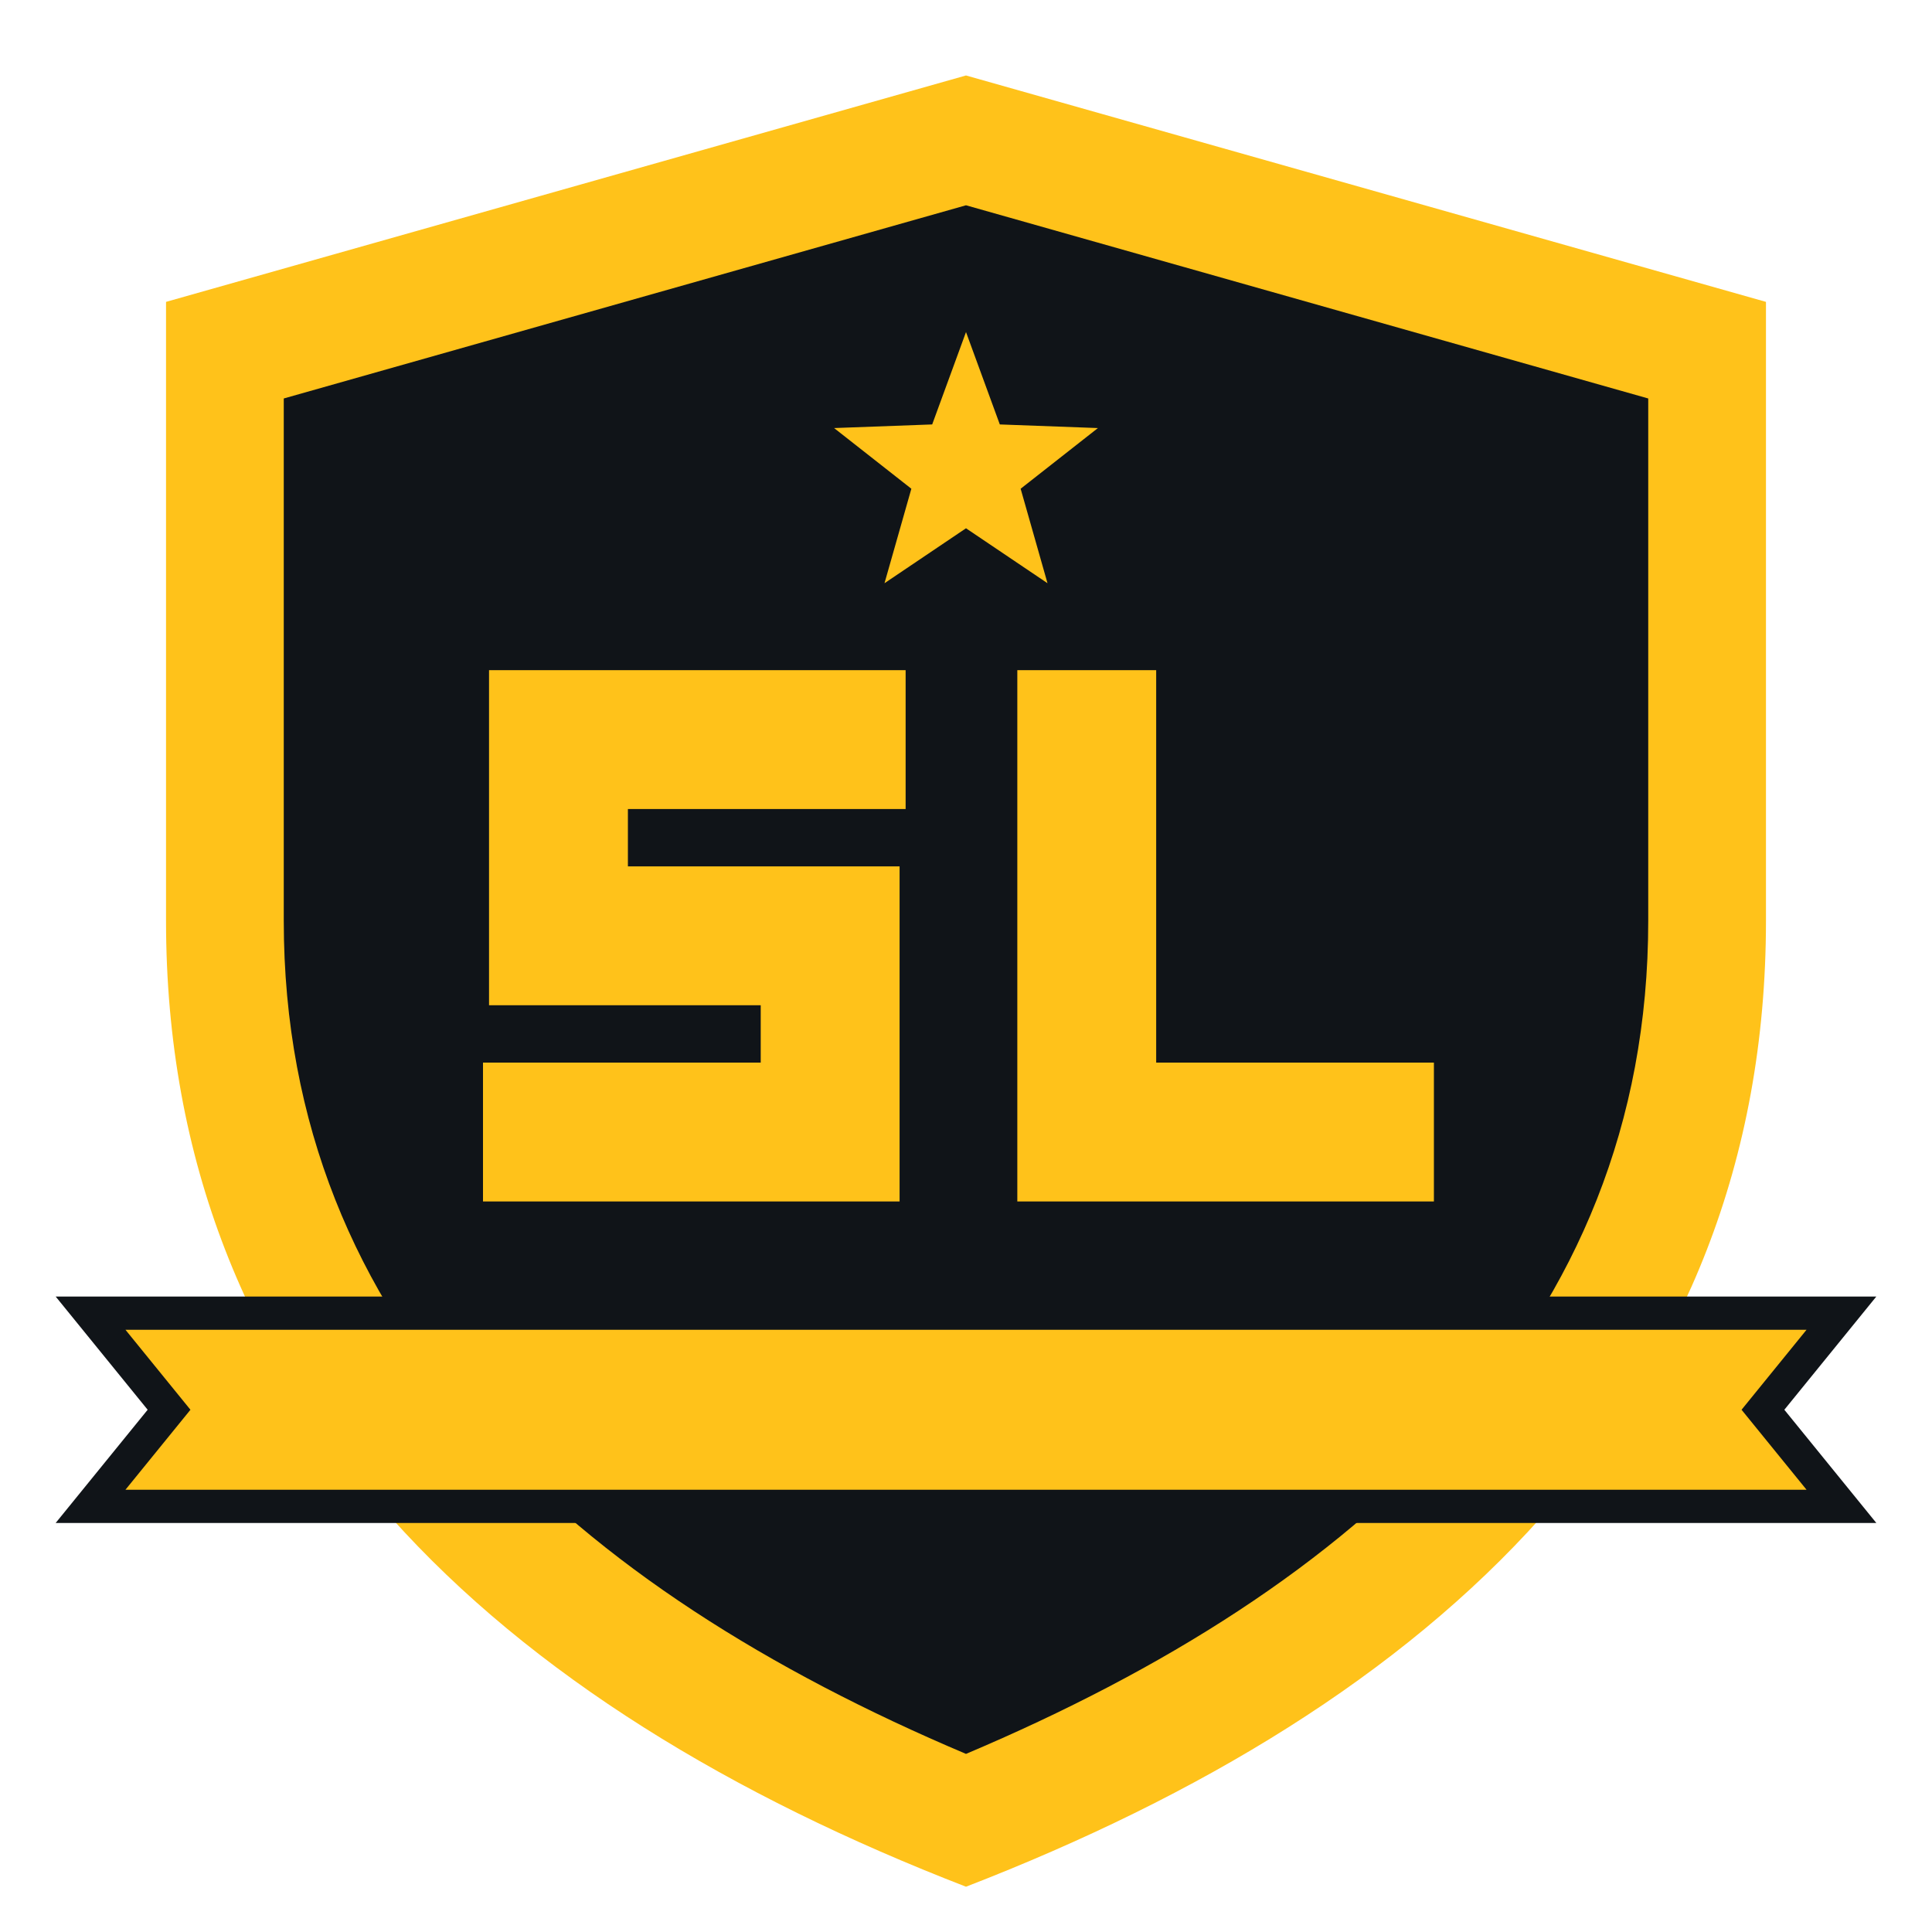
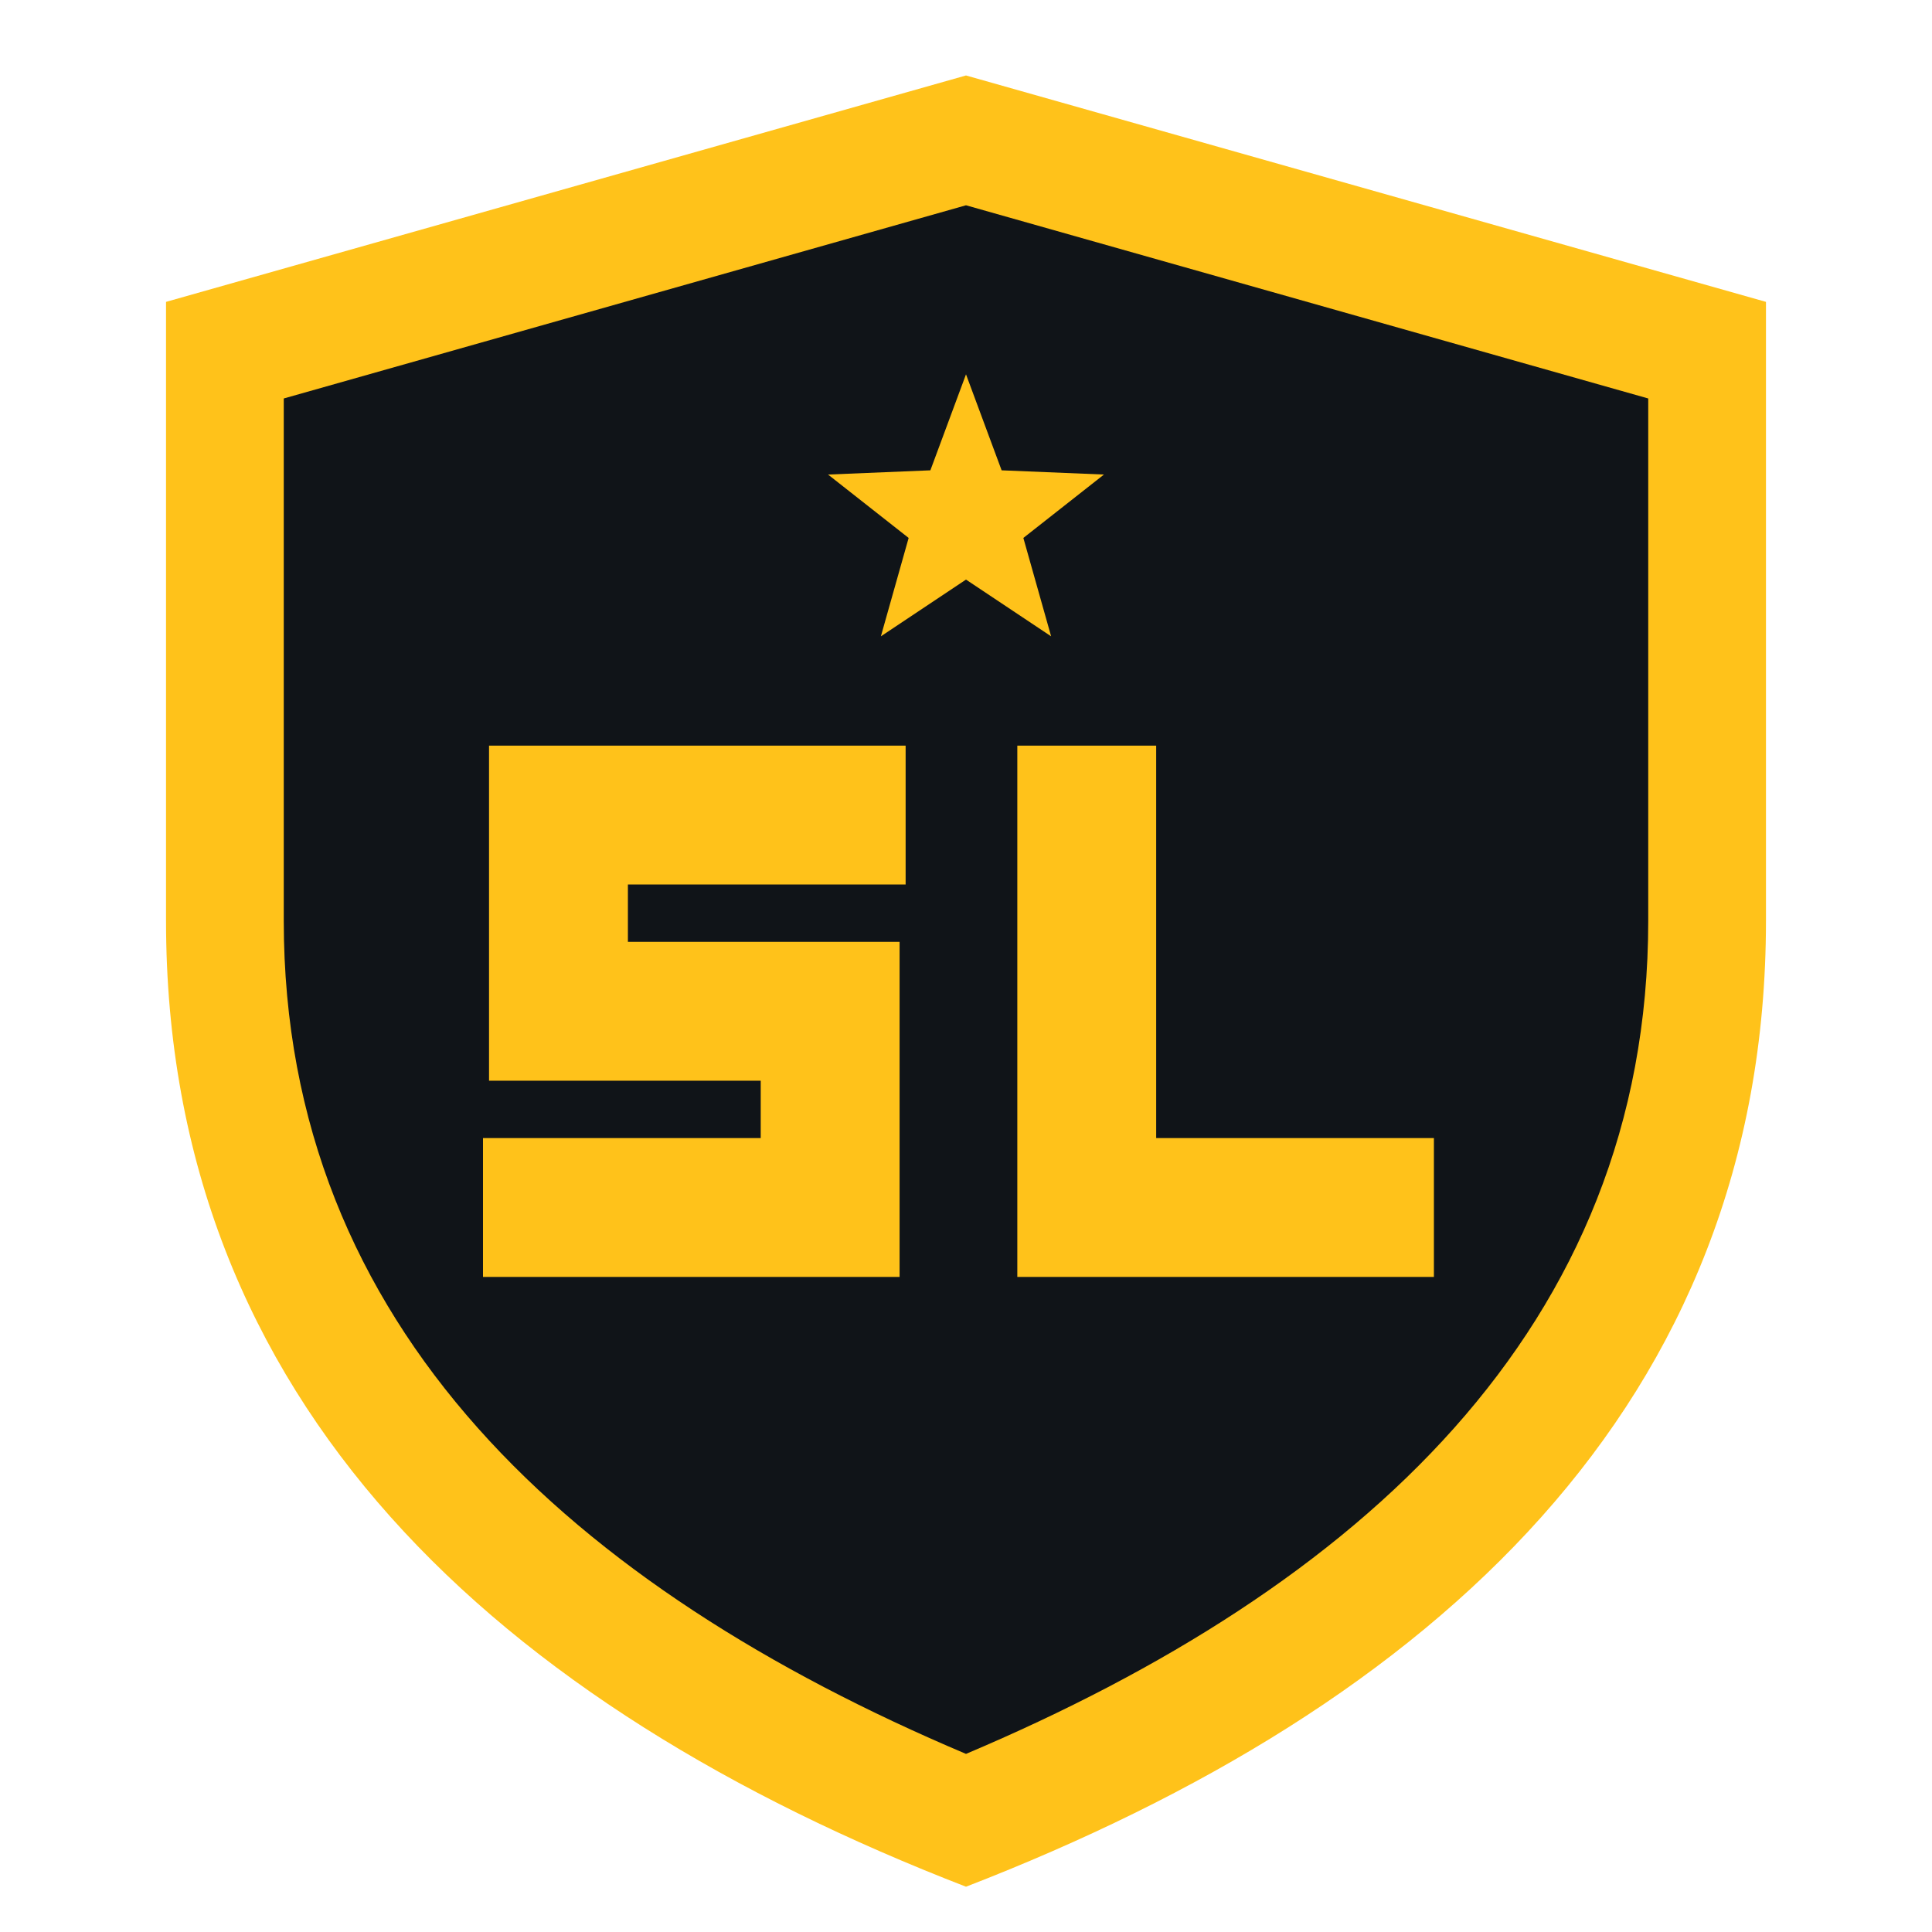
<svg xmlns="http://www.w3.org/2000/svg" viewBox="0 0 64 64">
  <path d="M32 2.5 58.5 10v20.5C58.5 46.5 47.5 56.5 32 62.5 16.5 56.5 5.5 46.5 5.5 30.5V10z" fill="#ffc21a" />
  <path d="M32 6.8 54.6 13.2v17.3C54.6 44 45 52.6 32 58.1 19 52.6 9.4 44 9.4 30.5V13.2z" fill="#101418" />
-   <polygon points="32.00,11.00 33.12,14.06 36.37,14.18 33.81,16.19 34.70,19.32 32.00,17.50 29.30,19.32 30.19,16.19 27.63,14.18 30.88,14.06" fill="#ffc21a" />
+   <polygon points="32.00,12.40 33.18,15.58 36.57,15.72 33.90,17.82 34.82,21.08 32.00,19.20 29.18,21.08 30.10,17.82 27.43,15.72 30.82,15.58" fill="#ffc21a" />
  <g fill="none" stroke="#ffc21a" stroke-width="4.6" stroke-linejoin="miter">
-     <path d="M30 24.5H18.5V31H27.5V37.5H16" />
-     <path d="M36 22.2V37.5H47.5" />
+     <path d="M30 27H18.5V33.5H27.5V40H16" />
+     <path d="M36 24.7V40H47.5" />
  </g>
-   <path d="M3 43.5h58l-2.6 3.2 2.6 3.2H3l2.6-3.2z" fill="#ffc21a" stroke="#101418" stroke-width="1.1" />
</svg>
